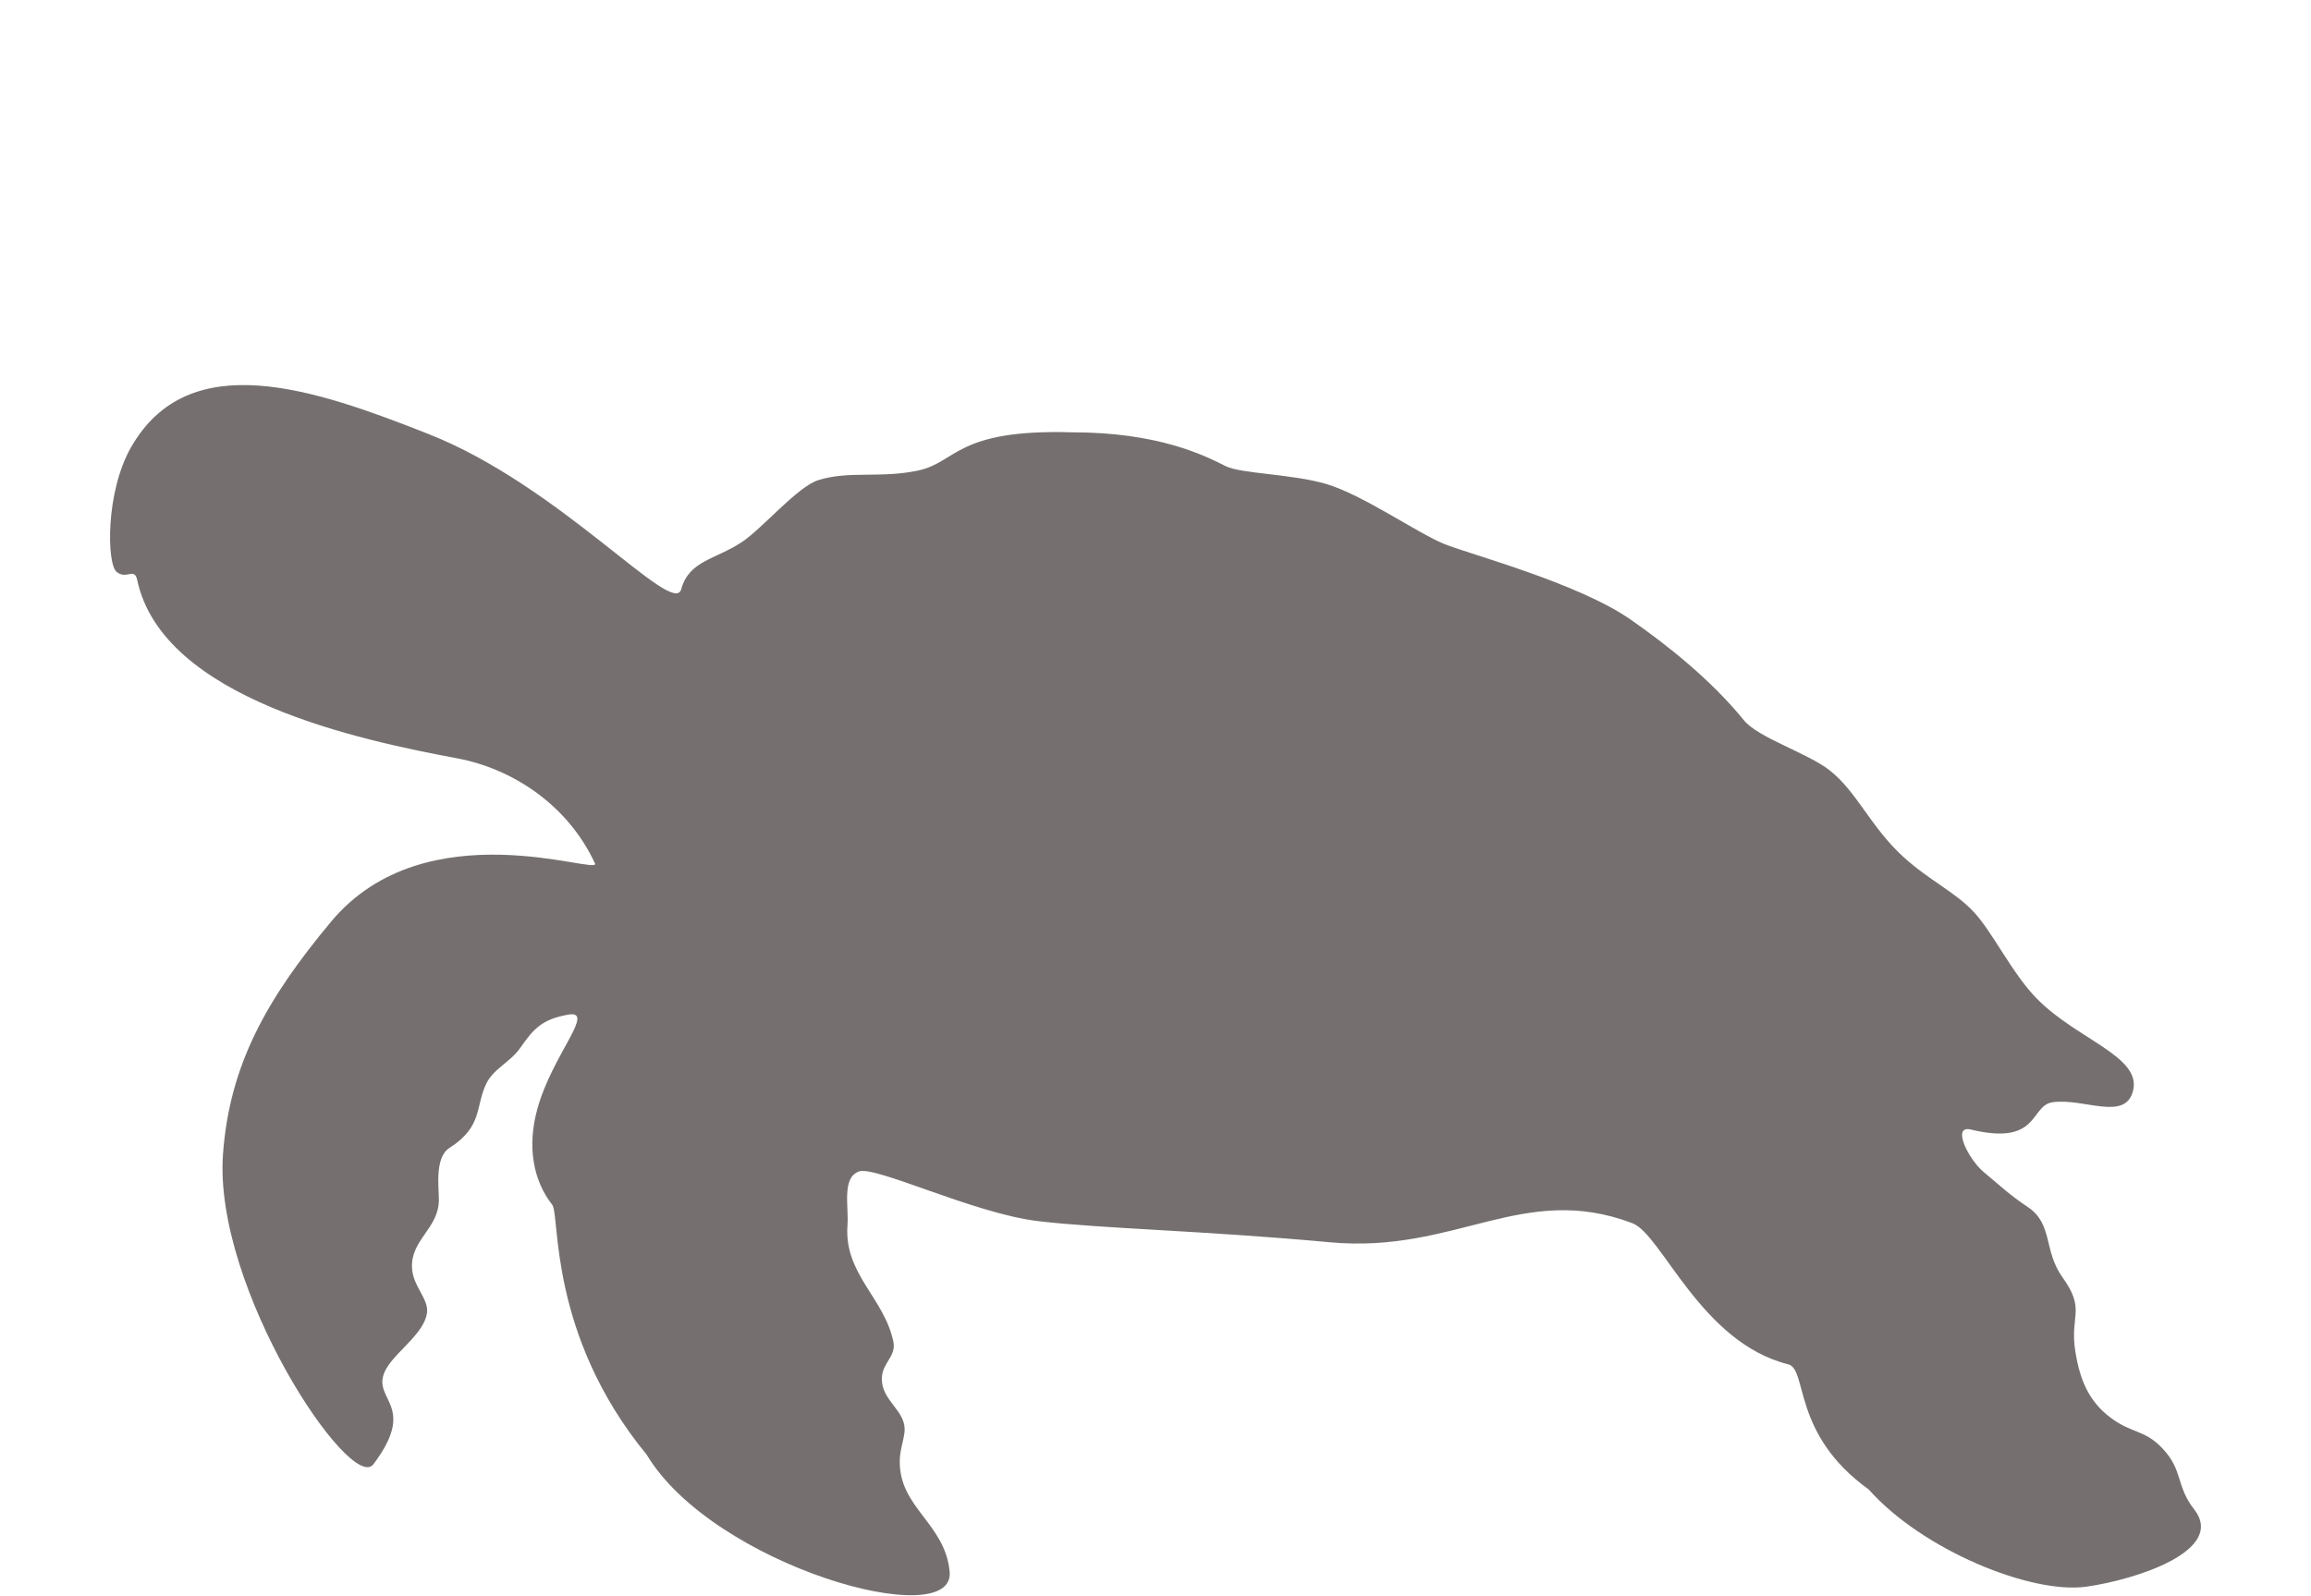
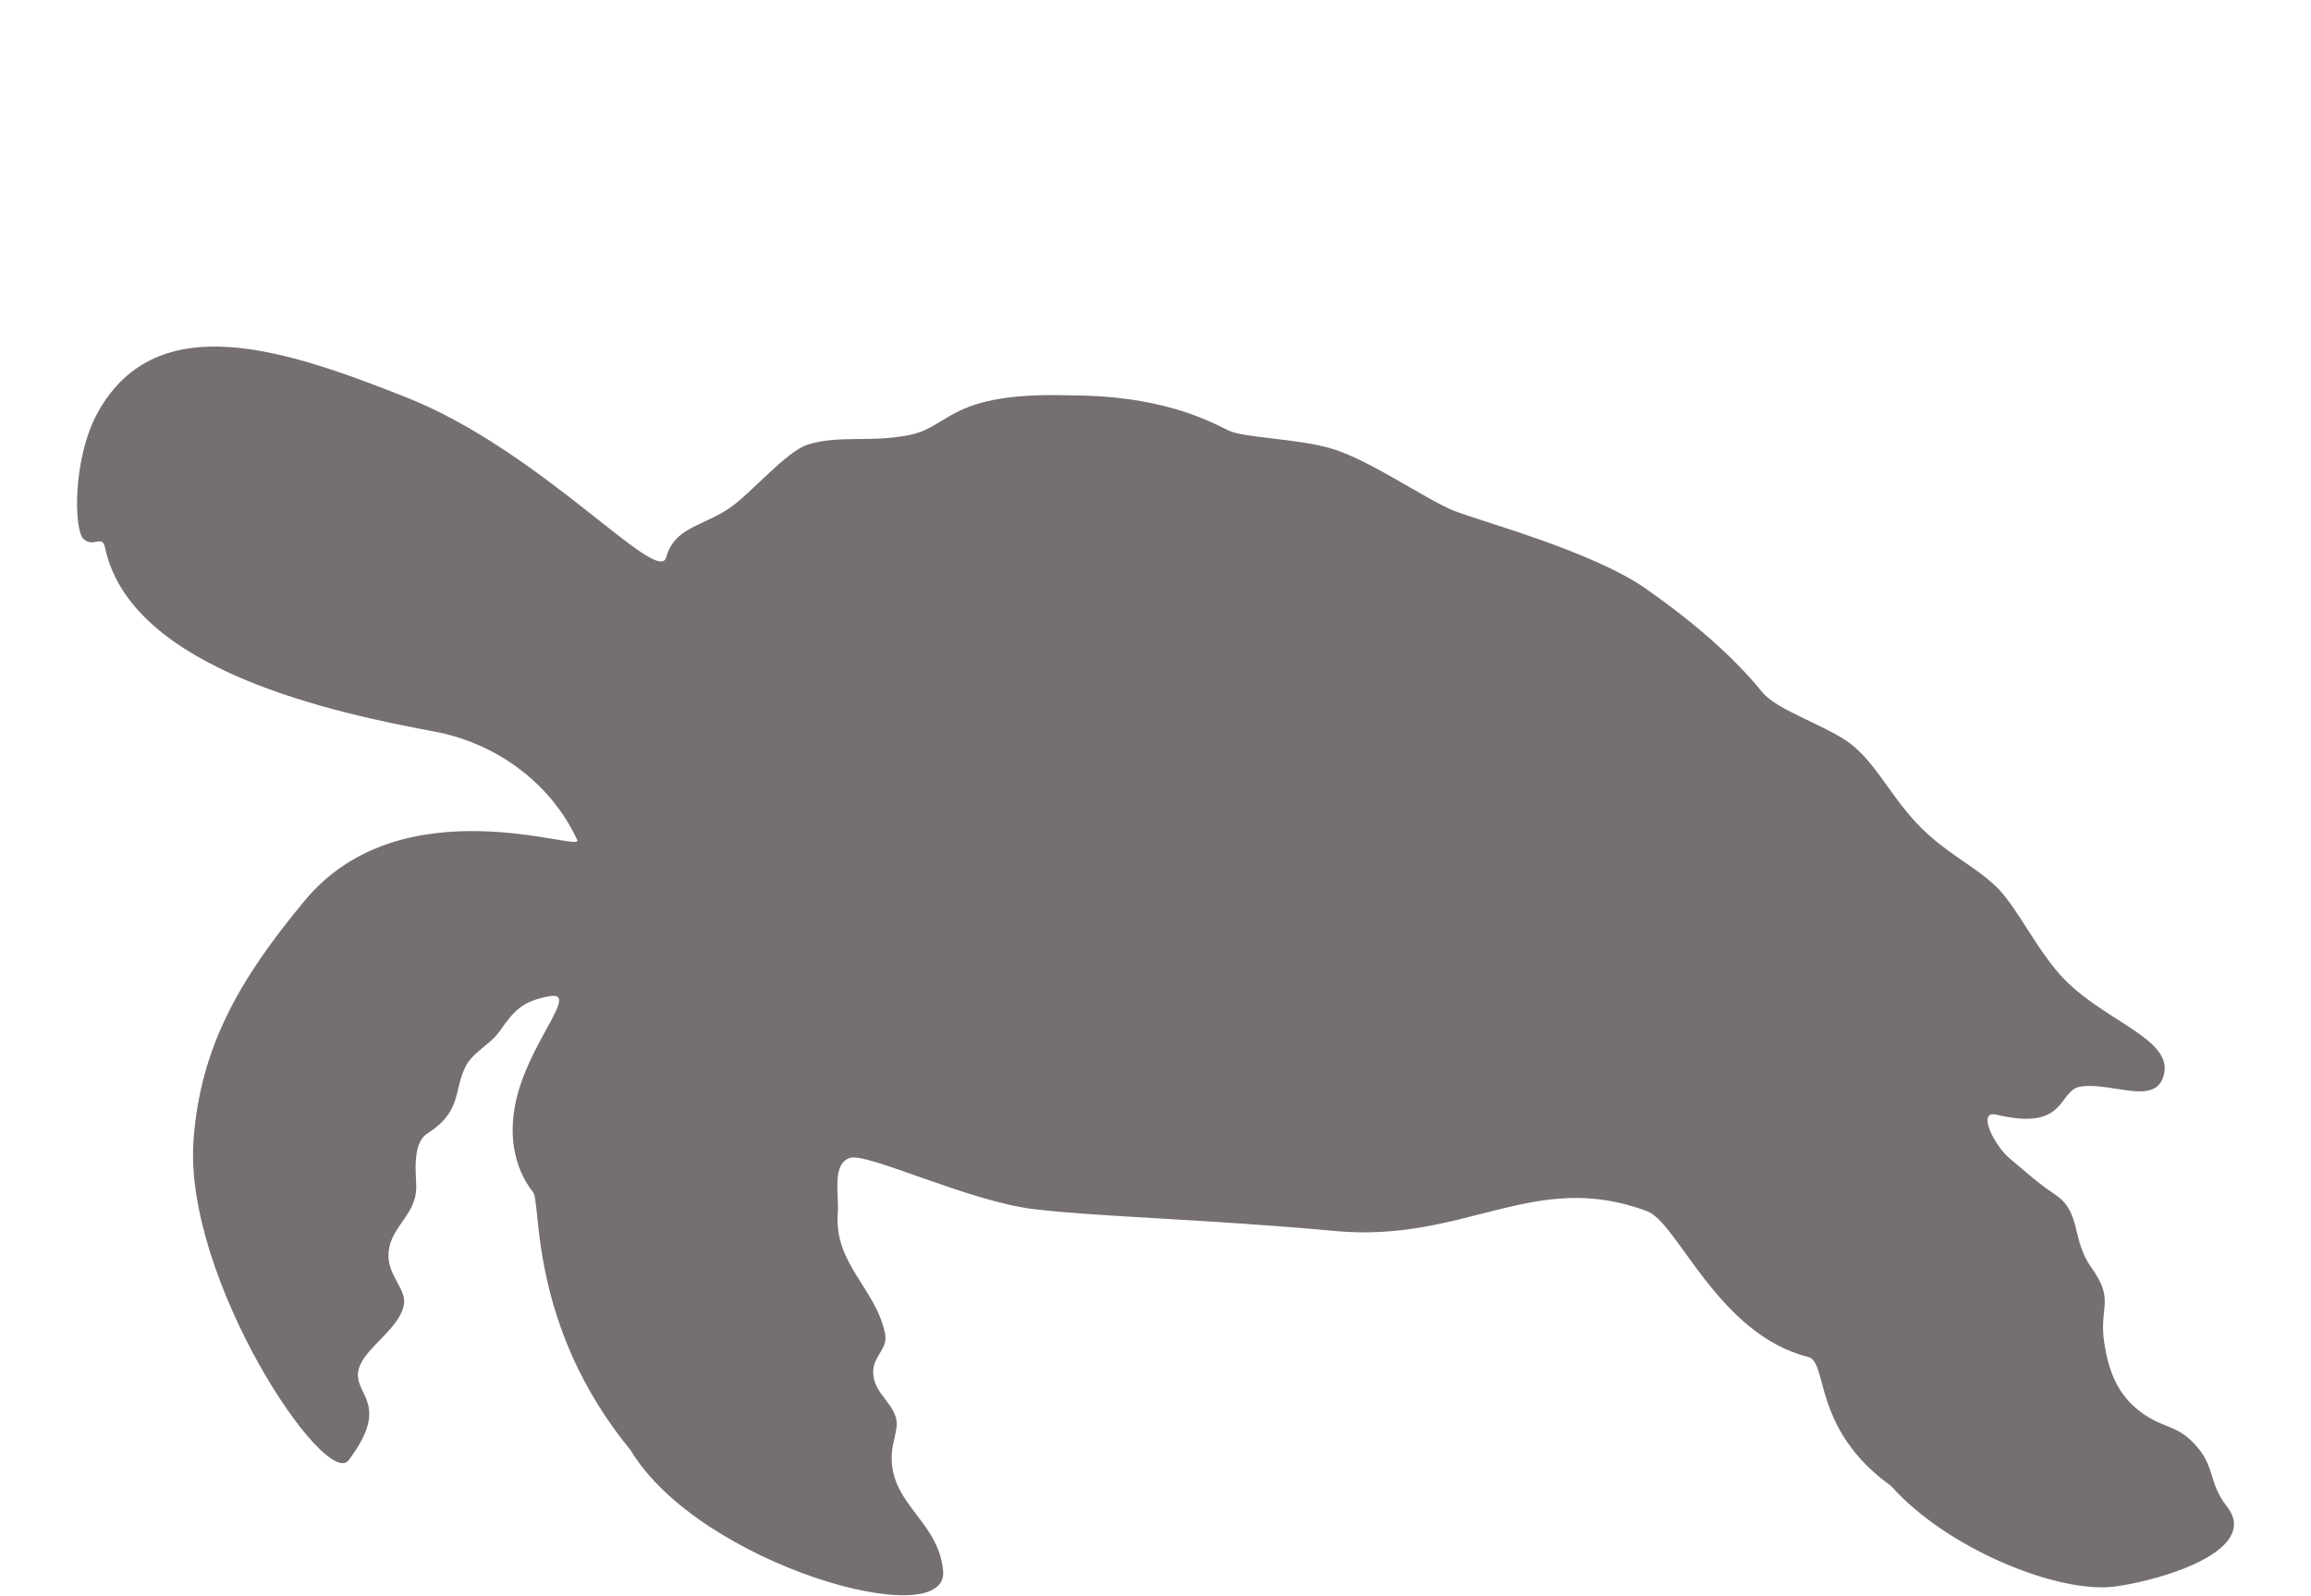
- <svg xmlns="http://www.w3.org/2000/svg" width="42" height="29" viewBox="0 0 42 29" fill="none">
-   <path d="M13.483 9.854C13.001 10.174 12.524 10.188 12.38 10.712C12.236 11.236 10.186 8.836 7.788 7.89C5.723 7.075 3.43 6.275 2.376 8.141C1.918 8.953 1.939 10.246 2.119 10.396C2.3 10.545 2.443 10.306 2.494 10.545C2.955 12.711 6.574 13.461 8.31 13.786C9.305 13.972 10.316 14.624 10.813 15.696C10.922 15.931 7.74 14.687 6.016 16.756C4.847 18.159 4.173 19.355 4.053 20.975C3.871 23.416 6.378 27.161 6.786 26.619C7.656 25.465 6.629 25.446 7.059 24.82C7.256 24.531 7.711 24.218 7.76 23.87C7.796 23.611 7.504 23.388 7.488 23.05C7.464 22.534 7.967 22.339 7.976 21.822C7.98 21.617 7.891 21.046 8.166 20.87C8.781 20.476 8.634 20.119 8.839 19.697C8.969 19.429 9.283 19.299 9.452 19.054C9.707 18.684 9.862 18.532 10.315 18.447C10.848 18.347 10.041 19.162 9.767 20.155C9.572 20.858 9.697 21.469 10.035 21.9C10.183 22.09 9.954 24.254 11.753 26.445C12.964 28.465 17.362 29.699 17.259 28.572C17.178 27.693 16.34 27.411 16.352 26.557C16.355 26.372 16.409 26.238 16.436 26.055C16.496 25.637 15.999 25.477 16.028 25.032C16.045 24.77 16.288 24.652 16.237 24.395C16.076 23.599 15.336 23.163 15.402 22.273C15.428 21.933 15.294 21.412 15.61 21.296C15.906 21.186 17.7 22.061 18.868 22.199C20.037 22.337 21.87 22.371 24.167 22.583C26.464 22.795 27.675 21.483 29.666 22.236C30.202 22.439 30.908 24.404 32.499 24.802C32.854 24.89 32.562 26.072 33.96 27.075C34.94 28.18 36.918 28.986 37.919 28.844C38.821 28.716 40.465 28.188 39.875 27.436C39.54 27.007 39.68 26.73 39.3 26.33C38.971 25.982 38.754 26.07 38.35 25.766C37.946 25.461 37.795 25.052 37.718 24.575C37.61 23.904 37.916 23.822 37.483 23.219C37.136 22.735 37.313 22.253 36.858 21.946C36.511 21.713 36.377 21.577 36.056 21.31C35.773 21.076 35.463 20.448 35.817 20.534C37.077 20.838 36.887 20.093 37.307 20.037C37.878 19.959 38.628 20.393 38.767 19.825C38.919 19.202 37.749 18.899 37.016 18.153C36.562 17.69 36.21 16.934 35.861 16.567C35.522 16.21 35.061 16.004 34.596 15.581C33.997 15.037 33.746 14.387 33.246 13.999C32.843 13.686 31.953 13.412 31.695 13.095C31.096 12.358 30.302 11.728 29.636 11.264C28.676 10.594 26.708 10.077 26.243 9.887C25.751 9.685 24.768 8.995 24.102 8.798C23.489 8.616 22.549 8.612 22.278 8.475C21.868 8.268 21.041 7.859 19.48 7.859C17.373 7.798 17.395 8.402 16.685 8.554C16.007 8.699 15.428 8.553 14.873 8.728C14.491 8.848 13.862 9.602 13.483 9.854Z" fill="#75706F" />
+ <svg xmlns="http://www.w3.org/2000/svg" width="420" height="290" viewBox="0 0 420 290" fill="none">
+   <path d="M132.461 92.448C127.482 95.754 122.568 95.898 121.081 101.303C119.595 106.708 98.448 81.94 73.711 72.182C52.409 63.778 28.749 55.517 17.883 74.775C13.158 83.149 13.37 96.497 15.233 98.039C17.096 99.582 18.568 97.114 19.092 99.576C23.849 121.932 61.189 129.668 79.094 133.019C89.353 134.938 99.792 141.665 104.916 152.723C106.039 155.148 73.213 142.312 55.423 163.67C43.372 178.138 36.42 190.476 35.177 207.193C33.304 232.384 59.165 271.023 63.374 265.438C72.348 253.528 61.749 253.331 66.182 246.867C68.222 243.892 72.915 240.663 73.419 237.072C73.795 234.396 70.78 232.093 70.615 228.61C70.364 223.278 75.549 221.274 75.649 215.938C75.688 213.821 74.775 207.931 77.609 206.114C83.947 202.052 82.431 198.369 84.548 194.008C85.889 191.244 89.132 189.904 90.87 187.379C93.501 183.556 95.106 181.992 99.78 181.114C105.272 180.082 96.953 188.487 94.118 198.74C92.112 205.992 93.404 212.297 96.883 216.743C98.414 218.699 96.054 241.031 114.613 263.641C127.108 284.482 172.467 297.214 171.406 285.582C170.579 276.517 161.923 273.603 162.05 264.796C162.078 262.884 162.641 261.506 162.916 259.614C163.541 255.305 158.414 253.651 158.711 249.056C158.885 246.358 161.396 245.137 160.863 242.488C159.21 234.271 151.572 229.777 152.255 220.594C152.517 217.079 151.137 211.708 154.394 210.507C157.453 209.379 175.957 218.403 188.01 219.826C200.064 221.249 218.975 221.6 242.671 223.788C266.367 225.975 278.856 212.436 299.391 220.211C304.929 222.308 312.212 242.576 328.624 246.682C332.281 247.597 329.268 259.787 343.692 270.14C353.804 281.541 374.206 289.86 384.538 288.392C393.841 287.069 410.794 281.62 404.714 273.86C401.25 269.438 402.697 266.576 398.784 262.448C395.383 258.86 393.143 259.771 388.976 256.628C384.81 253.486 383.254 249.265 382.462 244.345C381.346 237.414 384.498 236.569 380.038 230.354C376.455 225.361 378.281 220.388 373.584 217.218C370.014 214.808 368.629 213.407 365.31 210.651C362.398 208.234 359.195 201.759 362.851 202.641C375.851 205.779 373.889 198.101 378.219 197.515C384.108 196.718 391.845 201.192 393.279 195.325C394.85 188.899 382.784 185.772 375.222 178.077C370.532 173.304 366.9 165.505 363.301 161.714C359.808 158.035 355.047 155.905 350.249 151.537C344.079 145.922 341.485 139.224 336.328 135.218C332.167 131.985 322.988 129.156 320.327 125.884C314.153 118.29 305.954 111.785 299.091 106.999C289.183 100.088 268.879 94.749 264.087 92.786C259.012 90.708 248.87 83.58 241.997 81.547C235.674 79.677 225.976 79.63 223.18 78.217C218.952 76.079 210.427 71.867 194.316 71.867C172.584 71.235 172.814 77.463 165.485 79.032C158.497 80.528 152.518 79.026 146.799 80.825C142.851 82.066 136.37 89.853 132.461 92.448Z" fill="#75706F" />
</svg>
